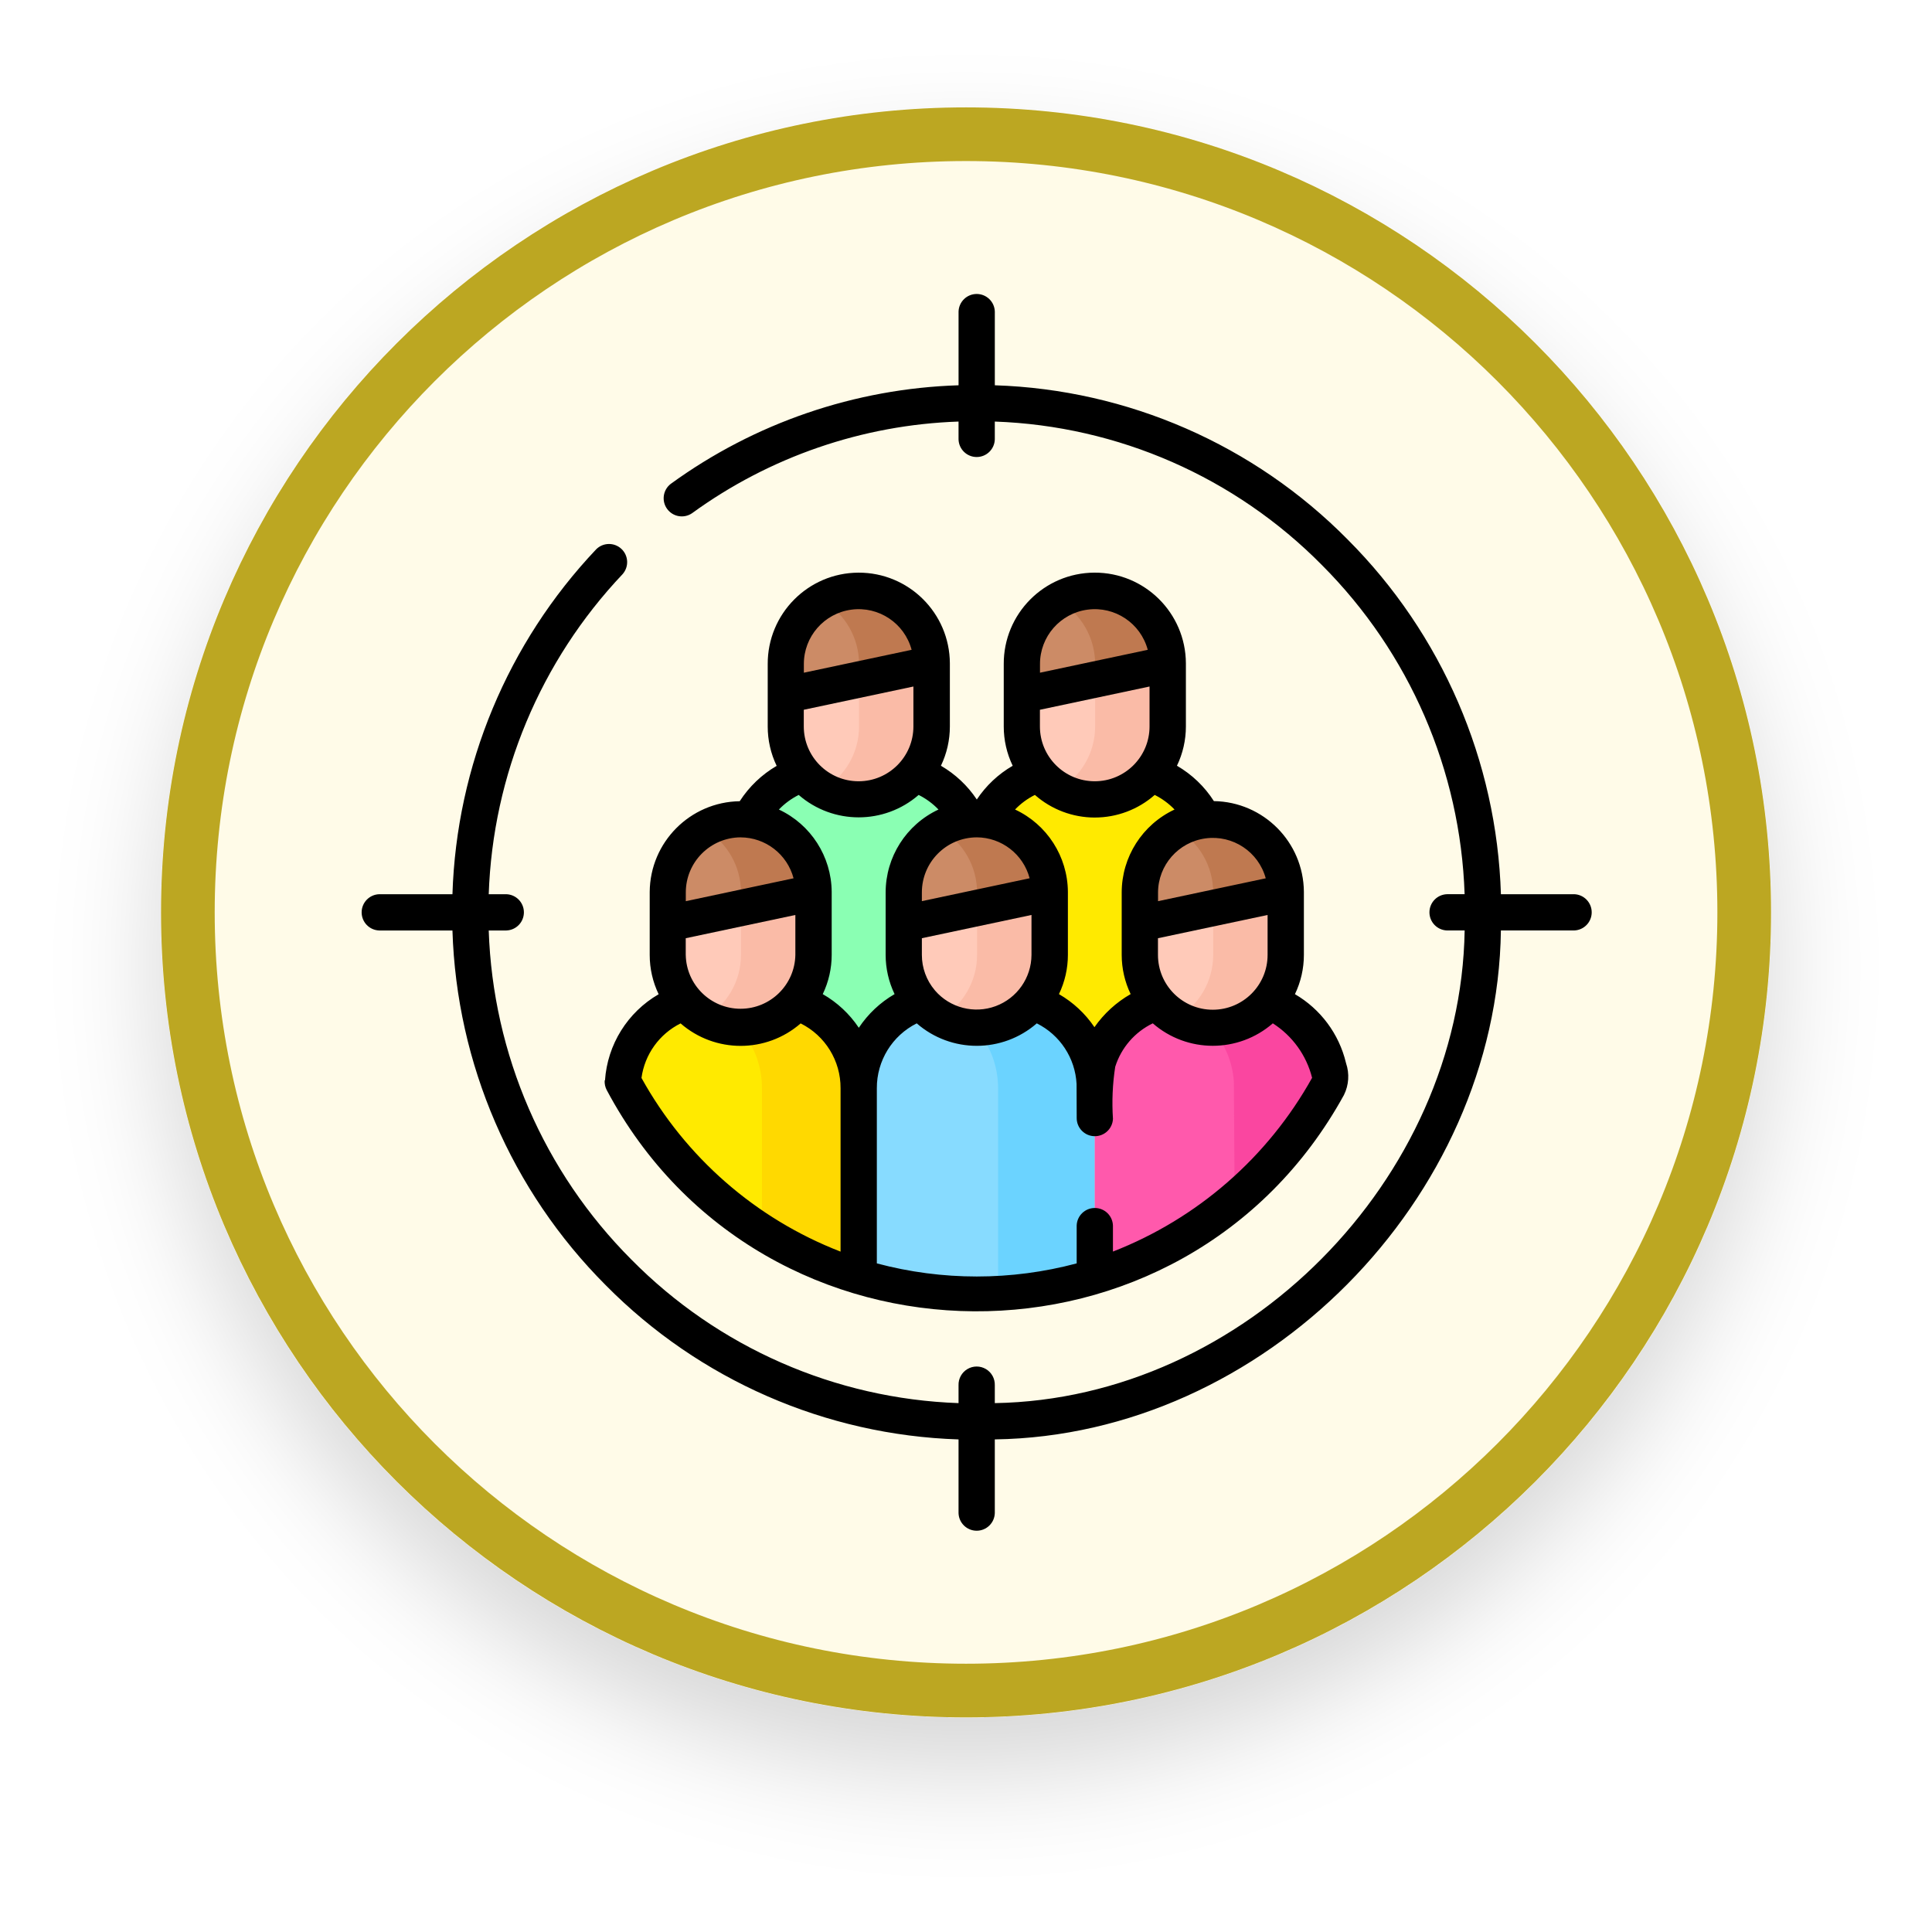
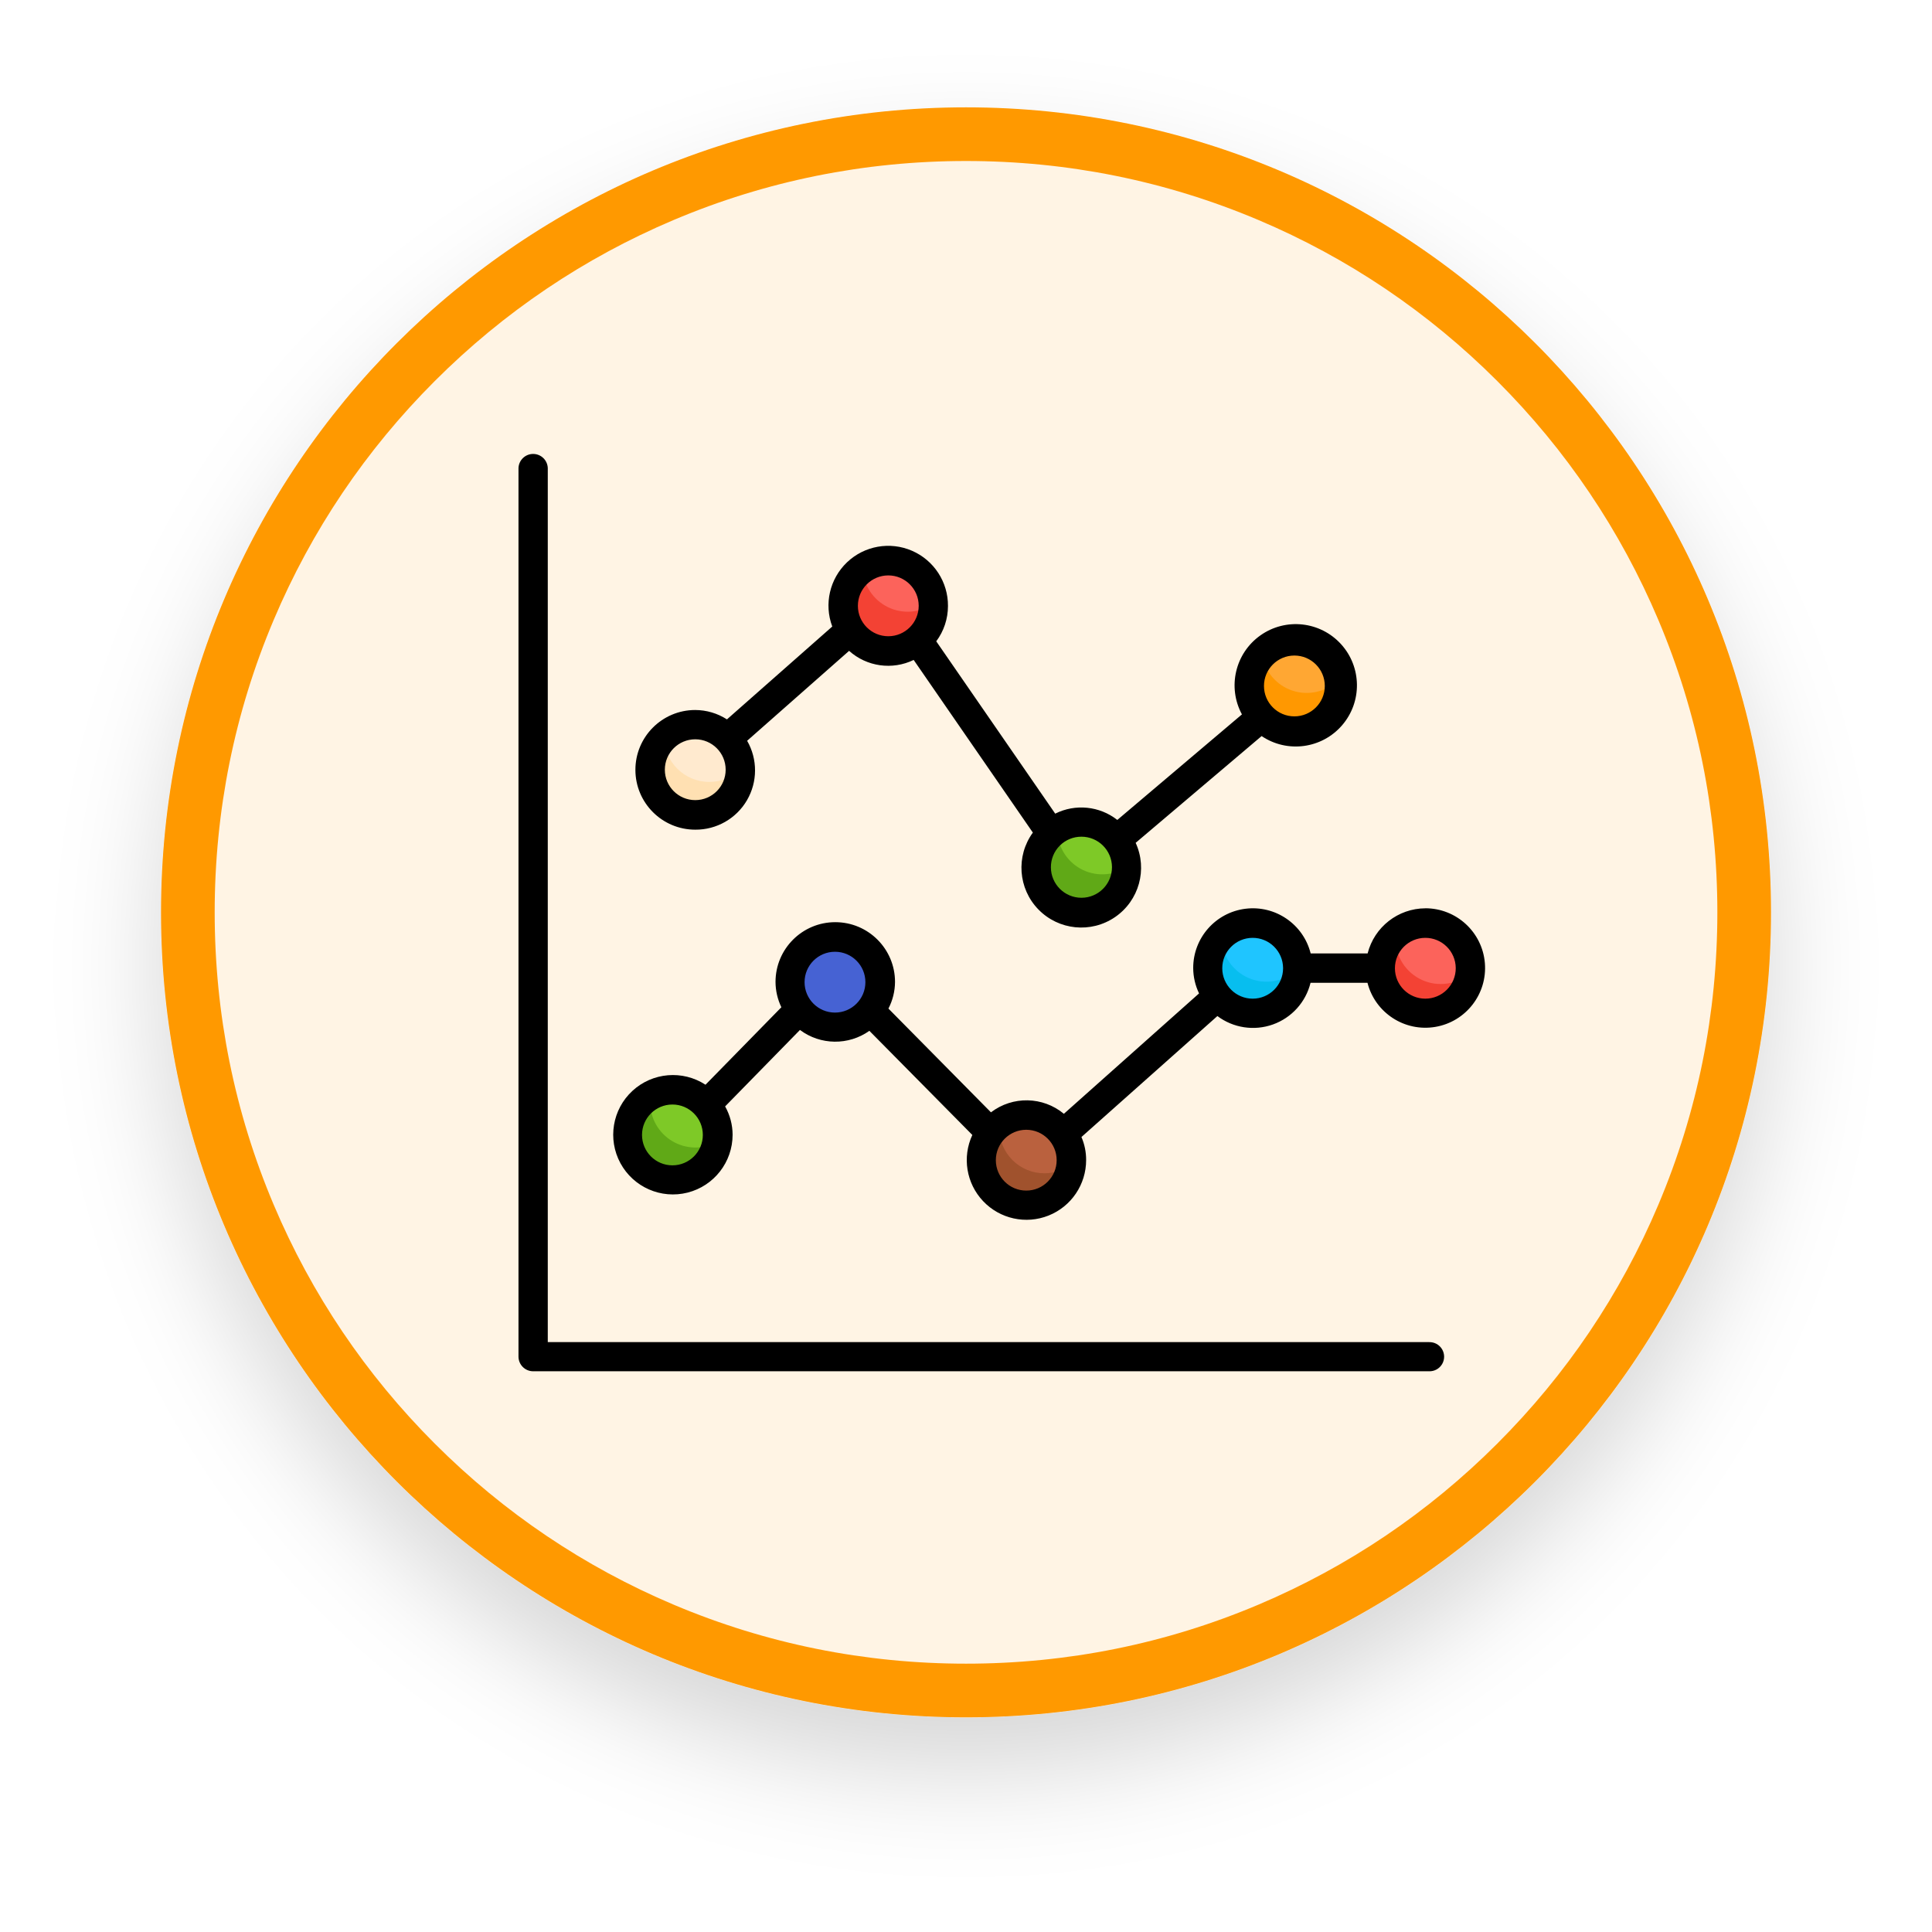
<svg xmlns="http://www.w3.org/2000/svg" width="108" height="108" viewBox="0 0 108 108">
  <defs>
    <filter id="Fondo" x="0" y="0" width="108" height="108" filterUnits="userSpaceOnUse">
      <feOffset dy="3" input="SourceAlpha" />
      <feGaussianBlur stdDeviation="3" result="blur" />
      <feFlood flood-opacity="0.161" />
      <feComposite operator="in" in2="blur" />
      <feComposite in="SourceGraphic" />
    </filter>
  </defs>
-   <g id="Group_1143914" data-name="Group 1143914" transform="translate(-431.998 -11752.567)">
-     <g transform="matrix(1, 0, 0, 1, 432, 11752.57)" filter="url(#Fondo)">
-       <g id="Fondo-2" data-name="Fondo" transform="translate(9 6)" fill="#fffbe8" stroke="#bca724" stroke-width="3">
-         <circle cx="45" cy="45" r="45" stroke="none" />
-         <circle cx="45" cy="45" r="43.5" fill="none" />
-       </g>
-     </g>
-     <g id="Group_1143913" data-name="Group 1143913" transform="translate(450.773 11768.969)">
-       <g id="Group_1143911" data-name="Group 1143911" transform="translate(16.039 16.623)">
-         <g id="Group_1143910" data-name="Group 1143910" transform="translate(0)">
-           <g id="Group_1143895" data-name="Group 1143895" transform="translate(19.783 0)">
-             <g id="Group_1143894" data-name="Group 1143894" transform="translate(0 4.077)">
-               <g id="Group_1143893" data-name="Group 1143893">
-                 <path id="Path_979130" data-name="Path 979130" d="M269.226,215.486h-13.2v-13.62a5.044,5.044,0,0,1,5.044-5.044h3.111a5.044,5.044,0,0,1,5.044,5.044v13.62Z" transform="translate(-256.027 -190.921)" fill="#ffea00" />
-                 <path id="Path_979131" data-name="Path 979131" d="M282.84,153.158v3.509a4.077,4.077,0,0,1-4.077,4.077h0a4.077,4.077,0,0,1-4.077-4.077v-3.509Z" transform="translate(-272.163 -153.158)" fill="#ffcab9" />
-               </g>
-             </g>
-             <path id="Path_979132" data-name="Path 979132" d="M274.685,128.822V127.09a4.078,4.078,0,1,1,8.155,0Z" transform="translate(-272.163 -122.99)" fill="#cc8b66" />
-           </g>
-           <g id="Group_1143898" data-name="Group 1143898" transform="translate(6.584 0)">
-             <g id="Group_1143897" data-name="Group 1143897" transform="translate(0 4.077)">
-               <g id="Group_1143896" data-name="Group 1143896">
-                 <path id="Path_979133" data-name="Path 979133" d="M171.57,215.486h-13.2v-13.62a5.044,5.044,0,0,1,5.044-5.044h3.111a5.044,5.044,0,0,1,5.044,5.044v13.62Z" transform="translate(-158.371 -190.921)" fill="#8affb3" />
-                 <path id="Path_979134" data-name="Path 979134" d="M185.185,153.158v3.509a4.077,4.077,0,0,1-4.077,4.077h0a4.077,4.077,0,0,1-4.077-4.077v-3.509Z" transform="translate(-174.508 -153.158)" fill="#ffcab9" />
-               </g>
-             </g>
-             <path id="Path_979135" data-name="Path 979135" d="M177.03,128.822V127.09a4.078,4.078,0,1,1,8.155,0Z" transform="translate(-174.508 -122.99)" fill="#cc8b66" />
-           </g>
-           <g id="Group_1143900" data-name="Group 1143900" transform="translate(0 22.75)">
-             <path id="Path_979136" data-name="Path 979136" d="M122.837,306.928V296.373a5.044,5.044,0,0,0-5.03-5.058h-3.139a5.041,5.041,0,0,0-5.015,4.69A22.659,22.659,0,0,0,122.837,306.928Z" transform="translate(-109.653 -291.315)" fill="#ffea00" />
-             <path id="Path_979137" data-name="Path 979137" d="M142.639,291.316H139.5a5.01,5.01,0,0,0-1.134.13,5.052,5.052,0,0,1,3.9,4.927v8.037a22.069,22.069,0,0,0,5.406,2.518V296.374A5.044,5.044,0,0,0,142.639,291.316Z" transform="translate(-134.485 -291.316)" fill="#ffd900" />
-             <path id="Path_979138" data-name="Path 979138" d="M215.369,291.316H212.23a5.044,5.044,0,0,0-5.03,5.058v10.555a22.551,22.551,0,0,0,13.2,0V296.374A5.044,5.044,0,0,0,215.369,291.316Z" transform="translate(-194.016 -291.316)" fill="#87dbff" />
-             <path id="Path_979139" data-name="Path 979139" d="M240.3,291.316h-3.139a5.014,5.014,0,0,0-1.134.131,5.053,5.053,0,0,1,3.9,4.927v11.51a22.367,22.367,0,0,0,5.406-.955V296.374A5.044,5.044,0,0,0,240.3,291.316Z" transform="translate(-218.948 -291.316)" fill="#6bd3ff" />
-             <path id="Path_979140" data-name="Path 979140" d="M313.024,291.316h-3.139a5.044,5.044,0,0,0-5.03,5.058v10.555a22.659,22.659,0,0,0,13.184-10.923A5.04,5.04,0,0,0,313.024,291.316Z" transform="translate(-278.473 -291.316)" fill="#ff59ac" />
-             <g id="Group_1143899" data-name="Group 1143899" transform="translate(30.279 0)">
-               <path id="Path_979141" data-name="Path 979141" d="M337.961,291.316h-3.139a5.013,5.013,0,0,0-1.133.13,5.051,5.051,0,0,1,3.881,4.56l.043,6.62a22.673,22.673,0,0,0,5.363-6.62A5.04,5.04,0,0,0,337.961,291.316Z" transform="translate(-333.689 -291.316)" fill="#fa46a0" />
-             </g>
-           </g>
-           <g id="Group_1143903" data-name="Group 1143903" transform="translate(2.507)">
-             <g id="Group_1143902" data-name="Group 1143902" transform="translate(0 16.848)">
-               <g id="Group_1143901" data-name="Group 1143901">
-                 <path id="Path_979142" data-name="Path 979142" d="M136.357,247.652v3.509a4.077,4.077,0,0,1-4.077,4.077h0a4.077,4.077,0,0,1-4.077-4.077v-3.509Z" transform="translate(-128.202 -247.652)" fill="#ffcab9" />
-               </g>
-             </g>
-             <path id="Path_979143" data-name="Path 979143" d="M145.422,247.652v3.509a4.075,4.075,0,0,1-2.05,3.537,4.057,4.057,0,0,0,2.027.54h0a4.077,4.077,0,0,0,4.077-4.077v-3.509h-4.055Z" transform="translate(-141.322 -230.803)" fill="#fabba7" />
-             <path id="Path_979144" data-name="Path 979144" d="M128.2,223.315v-1.731a4.078,4.078,0,1,1,8.155,0Z" transform="translate(-128.202 -204.712)" fill="#cc8b66" />
-             <path id="Path_979145" data-name="Path 979145" d="M145.422,221.583v.861l4.055-.861a4.089,4.089,0,0,0-4.078-4.1,4.039,4.039,0,0,0-2.027.543A4.1,4.1,0,0,1,145.422,221.583Z" transform="translate(-141.322 -204.712)" fill="#bf7950" />
-             <path id="Path_979146" data-name="Path 979146" d="M194.25,153.158v3.509a4.075,4.075,0,0,1-2.05,3.537,4.057,4.057,0,0,0,2.027.54h0a4.077,4.077,0,0,0,4.077-4.077v-3.509H194.25Z" transform="translate(-183.55 -149.081)" fill="#fabba7" />
-             <path id="Path_979147" data-name="Path 979147" d="M194.25,127.09v.861l4.055-.861a4.089,4.089,0,0,0-4.078-4.1,4.039,4.039,0,0,0-2.027.543A4.1,4.1,0,0,1,194.25,127.09Z" transform="translate(-183.55 -122.99)" fill="#bf7950" />
-             <path id="Path_979148" data-name="Path 979148" d="M291.905,153.158v3.509a4.075,4.075,0,0,1-2.05,3.537,4.057,4.057,0,0,0,2.027.54h0a4.077,4.077,0,0,0,4.077-4.077v-3.509h-4.055Z" transform="translate(-268.007 -149.081)" fill="#fabba7" />
-             <path id="Path_979149" data-name="Path 979149" d="M291.905,127.09v.861l4.055-.861a4.089,4.089,0,0,0-4.078-4.1,4.039,4.039,0,0,0-2.027.543A4.1,4.1,0,0,1,291.905,127.09Z" transform="translate(-268.007 -122.99)" fill="#bf7950" />
-           </g>
-           <g id="Group_1143906" data-name="Group 1143906" transform="translate(15.705 12.771)">
-             <g id="Group_1143905" data-name="Group 1143905" transform="translate(0 4.077)">
-               <g id="Group_1143904" data-name="Group 1143904">
-                 <path id="Path_979150" data-name="Path 979150" d="M234.013,247.652v3.509a4.077,4.077,0,0,1-4.077,4.077h0a4.077,4.077,0,0,1-4.077-4.077v-3.509Z" transform="translate(-225.858 -247.652)" fill="#ffcab9" />
-               </g>
-             </g>
-             <path id="Path_979151" data-name="Path 979151" d="M243.078,247.652v3.509a4.075,4.075,0,0,1-2.05,3.537,4.057,4.057,0,0,0,2.027.54h0a4.077,4.077,0,0,0,4.077-4.077v-3.509h-4.055Z" transform="translate(-238.978 -243.575)" fill="#fabba7" />
-             <path id="Path_979152" data-name="Path 979152" d="M225.857,223.315v-1.731a4.078,4.078,0,1,1,8.155,0Z" transform="translate(-225.857 -217.483)" fill="#cc8b66" />
-             <path id="Path_979153" data-name="Path 979153" d="M243.078,221.583v.861l4.055-.861a4.089,4.089,0,0,0-4.078-4.1,4.039,4.039,0,0,0-2.027.543A4.1,4.1,0,0,1,243.078,221.583Z" transform="translate(-238.978 -217.483)" fill="#bf7950" />
-           </g>
-           <g id="Group_1143909" data-name="Group 1143909" transform="translate(28.904 12.771)">
-             <g id="Group_1143908" data-name="Group 1143908" transform="translate(0 4.077)">
-               <g id="Group_1143907" data-name="Group 1143907">
-                 <path id="Path_979154" data-name="Path 979154" d="M331.668,247.652v3.509a4.077,4.077,0,0,1-4.077,4.077h0a4.077,4.077,0,0,1-4.077-4.077v-3.509Z" transform="translate(-323.513 -247.652)" fill="#ffcab9" />
-               </g>
-             </g>
-             <path id="Path_979155" data-name="Path 979155" d="M340.733,247.652v3.509a4.075,4.075,0,0,1-2.05,3.537,4.057,4.057,0,0,0,2.027.54h0a4.077,4.077,0,0,0,4.077-4.077v-3.509h-4.055Z" transform="translate(-336.633 -243.575)" fill="#fabba7" />
-             <path id="Path_979156" data-name="Path 979156" d="M323.513,223.315v-1.731a4.078,4.078,0,1,1,8.155,0Z" transform="translate(-323.513 -217.483)" fill="#cc8b66" />
-             <path id="Path_979157" data-name="Path 979157" d="M340.733,221.583l-.005.862,4.06-.862a4.089,4.089,0,0,0-4.078-4.1,4.039,4.039,0,0,0-2.027.543A4.1,4.1,0,0,1,340.733,221.583Z" transform="translate(-336.633 -217.483)" fill="#bf7950" />
-           </g>
+   <g id="Group_1144428" data-name="Group 1144428" transform="translate(-1165.999 -4341)">
+     <g id="Group_1144302" data-name="Group 1144302" transform="translate(0 174)">
+       <g transform="matrix(1, 0, 0, 1, 1166, 4167)" filter="url(#Fondo)">
+         <g id="Fondo-2" data-name="Fondo" transform="translate(9 6)" fill="#fff4e4">
+           <path d="M 45 88.5 C 39.127 88.5 33.43 87.35 28.068 85.082 C 22.889 82.891 18.236 79.755 14.241 75.759 C 10.245 71.764 7.109 67.111 4.918 61.932 C 2.65 56.57 1.5 50.873 1.5 45 C 1.5 39.127 2.65 33.43 4.918 28.068 C 7.109 22.889 10.245 18.236 14.241 14.241 C 18.236 10.245 22.889 7.109 28.068 4.918 C 33.43 2.65 39.127 1.5 45 1.5 C 50.873 1.5 56.57 2.65 61.932 4.918 C 67.111 7.109 71.764 10.245 75.759 14.241 C 79.755 18.236 82.891 22.889 85.082 28.068 C 87.35 33.43 88.5 39.127 88.5 45 C 88.5 50.873 87.35 56.57 85.082 61.932 C 82.891 67.111 79.755 71.764 75.759 75.759 C 71.764 79.755 67.111 82.891 61.932 85.082 C 56.57 87.35 50.873 88.5 45 88.5 Z" stroke="none" />
+           <path d="M 45 3 C 39.329 3 33.829 4.11 28.653 6.299 C 23.652 8.415 19.16 11.443 15.302 15.302 C 11.443 19.16 8.415 23.652 6.299 28.653 C 4.11 33.829 3 39.329 3 45 C 3 50.671 4.11 56.171 6.299 61.347 C 8.415 66.348 11.443 70.84 15.302 74.698 C 19.16 78.557 23.652 81.585 28.653 83.701 C 33.829 85.89 39.329 87 45 87 C 50.671 87 56.171 85.89 61.347 83.701 C 66.348 81.585 70.84 78.557 74.698 74.698 C 78.557 70.84 81.585 66.348 83.701 61.347 C 85.89 56.171 87 50.671 87 45 C 87 39.329 85.89 33.829 83.701 28.653 C 81.585 23.652 78.557 19.16 74.698 15.302 C 70.84 11.443 66.348 8.415 61.347 6.299 C 56.171 4.11 50.671 3 45 3 M 45 0 C 69.853 0 90 20.147 90 45 C 90 69.853 69.853 90 45 90 C 20.147 90 0 69.853 0 45 C 0 20.147 20.147 0 45 0 Z" stroke="none" fill="#ff9902" />
        </g>
      </g>
-       <g id="Group_1143912" data-name="Group 1143912" transform="translate(1.409 0)">
-         <path id="Path_979158" data-name="Path 979158" d="M102.155,144.036a1.014,1.014,0,0,0,.117.549c8.713,16.366,32.286,16.512,41.21.267a2.32,2.32,0,0,0,.117-1.771l-.008-.031a6.079,6.079,0,0,0-2.85-3.831,5.061,5.061,0,0,0,.5-2.193c0-.024,0-3.511,0-3.532a5.109,5.109,0,0,0-5.031-5.067,6.061,6.061,0,0,0-2.065-1.977,5.061,5.061,0,0,0,.5-2.195c0-.024,0-3.511,0-3.532a5.091,5.091,0,0,0-10.182.047v3.486a5.06,5.06,0,0,0,.5,2.195,6.07,6.07,0,0,0-2.006,1.886,6.061,6.061,0,0,0-2.006-1.886,5.06,5.06,0,0,0,.5-2.195c0-.024,0-3.511,0-3.532a5.091,5.091,0,0,0-10.182.047v3.486a5.061,5.061,0,0,0,.5,2.2,6.123,6.123,0,0,0-2.065,1.976,5.109,5.109,0,0,0-5.032,5.067c0,.022,0,3.509,0,3.532a5.061,5.061,0,0,0,.5,2.191,6.04,6.04,0,0,0-3,4.819Zm12.19-4.819a5.062,5.062,0,0,0,.5-2.192v-3.509c0-.008,0-.016,0-.024a5.122,5.122,0,0,0-2.952-4.594,4.073,4.073,0,0,1,1.108-.816,5.111,5.111,0,0,0,6.705,0,4.029,4.029,0,0,1,1.109.816,5.122,5.122,0,0,0-2.954,4.641v3.486a5.062,5.062,0,0,0,.5,2.191,6.027,6.027,0,0,0-2,1.882A6.016,6.016,0,0,0,114.346,139.217Zm-7.659-2.192v-.933l6.128-1.3v2.234A3.064,3.064,0,0,1,106.687,137.026Zm12.727-12.771a3.064,3.064,0,0,1-6.128,0v-.933l6.128-1.3Zm13.2,0a3.064,3.064,0,0,1-6.128,0v-.933l6.128-1.3Zm-3.064,5.091a5.07,5.07,0,0,0,3.353-1.263,4.031,4.031,0,0,1,1.109.816,5.122,5.122,0,0,0-2.954,4.641v3.486a5.061,5.061,0,0,0,.5,2.19,6.263,6.263,0,0,0-2.024,1.85,6.017,6.017,0,0,0-1.984-1.848,5.062,5.062,0,0,0,.5-2.192v-3.509c0-.008,0-.016,0-.024a5.122,5.122,0,0,0-2.954-4.595,4.038,4.038,0,0,1,1.109-.816A5.07,5.07,0,0,0,129.549,129.346Zm9.663,7.68a3.064,3.064,0,0,1-6.128,0v-.933l6.128-1.3Zm-18.589,1.991-.02-.024a3.05,3.05,0,0,1-.717-1.968v-.933l6.128-1.3v2.234A3.069,3.069,0,0,1,120.623,139.017Zm2.327-8.564a3.073,3.073,0,0,1,2.96,2.288l-6.024,1.279v-.48A3.079,3.079,0,0,1,122.95,130.453ZM141.7,143.895a21.81,21.81,0,0,1-11.133,9.713v-1.454a1.014,1.014,0,0,0-2.027,0v2.115a21.658,21.658,0,0,1-11.171,0v-9.793a4.034,4.034,0,0,1,2.23-3.625,5.111,5.111,0,0,0,6.711,0,4.019,4.019,0,0,1,2.224,3.388q0,.954.007,1.909a1.014,1.014,0,0,0,2.027.042,13.291,13.291,0,0,1,.126-2.91,4.044,4.044,0,0,1,2.1-2.43,5.111,5.111,0,0,0,6.71,0A5.074,5.074,0,0,1,141.7,143.895Zm-2.588-11.153-6.024,1.279v-.48A3.064,3.064,0,0,1,139.108,132.741Zm-12.623-11.972a3.064,3.064,0,0,1,6.024-.8l-6.024,1.279Zm-13.2,0a3.064,3.064,0,0,1,6.024-.8l-6.024,1.279Zm-3.535,9.684a3.073,3.073,0,0,1,2.96,2.288l-6.024,1.279v-.48A3.079,3.079,0,0,1,109.751,130.453Zm-3.355,10.4a5.111,5.111,0,0,0,6.711,0,4.023,4.023,0,0,1,2.231,3.624v9.133a21.661,21.661,0,0,1-11.129-9.709A4.014,4.014,0,0,1,106.4,140.852Z" transform="translate(-88.537 -100.046)" />
-         <path id="Path_979159" data-name="Path 979159" d="M69.22,33.586H65.127a29.346,29.346,0,0,0-8.569-19.83,29.04,29.04,0,0,0-19.722-8.62V1.014a1.014,1.014,0,0,0-2.027,0V5.136a28.922,28.922,0,0,0-16.091,5.513,1.014,1.014,0,0,0,1.19,1.641,26.906,26.906,0,0,1,14.9-5.126v1a1.014,1.014,0,0,0,2.027,0v-1A27.028,27.028,0,0,1,55.12,15.185a27.331,27.331,0,0,1,7.978,18.4h-.984a1.014,1.014,0,0,0,0,2.027H63.1C62.875,49.543,50.772,61.8,36.835,62.034v-1a1.014,1.014,0,1,0-2.027,0v1a27.027,27.027,0,0,1-18.285-8.021,27.333,27.333,0,0,1-7.978-18.4h.984a1.014,1.014,0,0,0,0-2.027H8.545A27.382,27.382,0,0,1,16.023,15.7a1.014,1.014,0,0,0-1.474-1.392A29.4,29.4,0,0,0,6.517,33.586H2.423a1.014,1.014,0,0,0,0,2.027H6.517a29.347,29.347,0,0,0,8.569,19.83,29.039,29.039,0,0,0,19.722,8.62v4.122a1.014,1.014,0,0,0,2.027,0V64.062c15.027-.217,28.089-13.43,28.291-28.45H69.22a1.014,1.014,0,0,0,0-2.027Z" transform="translate(-1.409 0)" />
+       <g id="Group_1144301" data-name="Group 1144301" transform="translate(1192.983 4188.687)">
+         <g id="Group_1144300" data-name="Group 1144300" transform="translate(8.083 9.661)">
+           <path id="Path_978973" data-name="Path 978973" d="M14.483,49.622A2.522,2.522,0,1,1,11.962,47.1,2.517,2.517,0,0,1,14.483,49.622Z" transform="translate(-9.432 -17.537)" fill="#7ec927" />
+           <path id="Path_978974" data-name="Path 978974" d="M14.44,50.1a2.522,2.522,0,1,1-3.7-2.628,2.152,2.152,0,0,0-.033.4A2.532,2.532,0,0,0,14.44,50.1Z" transform="translate(-9.43 -17.604)" fill="#60a917" />
+           <path id="Path_978975" data-name="Path 978975" d="M25.573,39.192a2.522,2.522,0,1,1-2.522-2.522A2.517,2.517,0,0,1,25.573,39.192Z" transform="translate(-11.443 -15.646)" fill="#4662d3" />
+           <path id="Path_978976" data-name="Path 978976" d="M25.563,39.469a2.524,2.524,0,1,1-4.134-2.079.749.749,0,0,0-.008.139,2.522,2.522,0,0,0,4.143,1.94Z" transform="translate(-11.441 -15.777)" fill="#4662d3" />
+           <path id="Path_978977" data-name="Path 978977" d="M38.633,51.362a2.522,2.522,0,1,1-2.522-2.522A2.517,2.517,0,0,1,38.633,51.362Z" transform="translate(-13.811 -17.853)" fill="#ba613e" />
+           <path id="Path_978978" data-name="Path 978978" d="M38.615,51.706a2.523,2.523,0,1,1-4-2.276,1.239,1.239,0,0,0-.016.246A2.523,2.523,0,0,0,37.125,52.2,2.483,2.483,0,0,0,38.615,51.706Z" transform="translate(-13.809 -17.96)" fill="sienna" />
+           <path id="Path_978979" data-name="Path 978979" d="M54.1,38.242a2.522,2.522,0,1,1-2.522-2.522A2.517,2.517,0,0,1,54.1,38.242Z" transform="translate(-16.616 -15.474)" fill="#1fc5ff" />
+           <path id="Path_978980" data-name="Path 978980" d="M54.093,38.455A2.522,2.522,0,1,1,49.82,36.58v.057a2.524,2.524,0,0,0,4.274,1.817Z" transform="translate(-16.614 -15.63)" fill="#07beef" />
+           <path id="Path_978981" data-name="Path 978981" d="M65.883,38.242a2.522,2.522,0,1,1-2.522-2.522,2.517,2.517,0,0,1,2.522,2.522Z" transform="translate(-18.751 -15.474)" fill="#fc635b" />
+           <path id="Path_978982" data-name="Path 978982" d="M65.865,38.662a2.525,2.525,0,0,1-5.035-.287,2.505,2.505,0,0,1,.884-1.916,1.623,1.623,0,0,0-.025.287,2.532,2.532,0,0,0,4.175,1.916Z" transform="translate(-18.75 -15.608)" fill="#f34234" />
+           <path id="Path_978983" data-name="Path 978983" d="M16.043,24.7a2.522,2.522,0,1,1-2.522-2.522A2.517,2.517,0,0,1,16.043,24.7Z" transform="translate(-9.715 -13.019)" fill="#ffeacf" />
+           <path id="Path_978984" data-name="Path 978984" d="M16.033,24.839v.016a2.522,2.522,0,1,1-4.265-1.826,2.524,2.524,0,0,0,2.522,2.505A2.5,2.5,0,0,0,16.033,24.839Z" transform="translate(-9.713 -13.173)" fill="#ffe0b2" />
+           <path id="Path_978985" data-name="Path 978985" d="M42.393,31.362a2.522,2.522,0,1,1-2.522-2.522A2.517,2.517,0,0,1,42.393,31.362Z" transform="translate(-14.492 -14.226)" fill="#7ec927" />
+           <path id="Path_978986" data-name="Path 978986" d="M42.391,31.447a2.526,2.526,0,1,1-3.864-2.137,2.514,2.514,0,0,0,3.864,2.137Z" transform="translate(-14.491 -14.312)" fill="#60a917" />
+           <path id="Path_978987" data-name="Path 978987" d="M56.943,18.982a2.522,2.522,0,1,1-2.522-2.522,2.517,2.517,0,0,1,2.522,2.522Z" transform="translate(-17.13 -11.982)" fill="#ffa733" />
+           <path id="Path_978988" data-name="Path 978988" d="M56.943,19.15a2.522,2.522,0,1,1-5.043,0,2.552,2.552,0,0,1,.712-1.76,2.521,2.521,0,0,0,4.3,1.384A1.9,1.9,0,0,1,56.943,19.15Z" transform="translate(-17.13 -12.15)" fill="#ff9801" />
+           <path id="Path_978989" data-name="Path 978989" d="M29.213,13.512a2.522,2.522,0,1,1-2.522-2.522A2.517,2.517,0,0,1,29.213,13.512Z" transform="translate(-12.103 -10.99)" fill="#fc635b" />
+           <path id="Path_978990" data-name="Path 978990" d="M29.211,13.609a2.526,2.526,0,1,1-3.954-2.079A2.522,2.522,0,0,0,29.2,13.495.5.5,0,0,1,29.211,13.609Z" transform="translate(-12.101 -11.088)" fill="#f34234" />
+         </g>
+         <path id="Path_978991" data-name="Path 978991" d="M52.9,53.338H3.637V4.479A.819.819,0,0,0,2,4.479v49.67a.821.821,0,0,0,.819.819H52.9a.815.815,0,1,0,0-1.629Z" />
+         <path id="Path_978992" data-name="Path 978992" d="M53.864,34.72a3.344,3.344,0,0,0-3.226,2.522H47.454a3.333,3.333,0,0,0-6.566.819,3.3,3.3,0,0,0,.327,1.416l-7.556,6.73a3.276,3.276,0,0,0-4.077-.082l-5.731-5.8a3.288,3.288,0,0,0,.368-1.49,3.34,3.34,0,1,0-6.68,0,3.3,3.3,0,0,0,.327,1.416l-4.241,4.331a3.337,3.337,0,1,0,1.515,2.792,3.25,3.25,0,0,0-.418-1.58l4.183-4.274a3.3,3.3,0,0,0,3.881.049l5.755,5.821a3.336,3.336,0,1,0,6.361,1.4,3.193,3.193,0,0,0-.262-1.285l7.6-6.762a3.314,3.314,0,0,0,5.207-1.858H50.63a3.339,3.339,0,1,0,3.234-4.167ZM11.776,49.088a1.7,1.7,0,1,1,1.7-1.7,1.7,1.7,0,0,1-1.7,1.7Zm9.087-8.539a1.7,1.7,0,1,1,1.7-1.7,1.7,1.7,0,0,1-1.7,1.7ZM31.555,50.5a1.7,1.7,0,1,1,1.7-1.7A1.7,1.7,0,0,1,31.555,50.5ZM44.212,39.771a1.7,1.7,0,1,1,1.7-1.711v.016a1.7,1.7,0,0,1-1.7,1.695Zm9.652,0a1.7,1.7,0,1,1,1.7-1.711,1.7,1.7,0,0,1-1.7,1.711Z" transform="translate(-1.171 -5.632)" />
+         <path id="Path_978993" data-name="Path 978993" d="M13.328,25.842a3.315,3.315,0,0,0,2.9-4.969l5.7-5.027a3.272,3.272,0,0,0,3.61.508L32.2,26.005a3.344,3.344,0,1,0,5.747.573l7.041-5.968a3.42,3.42,0,1,0-1.1-1.212l-6.967,5.9a3.261,3.261,0,0,0-3.471-.352L26.8,15.313a3.3,3.3,0,0,0,.655-1.973,3.34,3.34,0,1,0-6.468,1.146L15.1,19.677a3.3,3.3,0,0,0-1.777-.524,3.344,3.344,0,1,0,.008,6.689Zm33.492-9.734a1.7,1.7,0,1,1-1.7,1.7,1.7,1.7,0,0,1,1.7-1.7ZM34.909,26.235a1.707,1.707,0,1,1-1.7,1.711,1.7,1.7,0,0,1,1.7-1.711ZM24.119,11.629a1.7,1.7,0,1,1-1.7,1.7A1.7,1.7,0,0,1,24.119,11.629ZM13.328,20.79a1.7,1.7,0,1,1-1.7,1.7A1.7,1.7,0,0,1,13.328,20.79Z" transform="translate(-1.447 -1.15)" />
      </g>
    </g>
  </g>
</svg>
